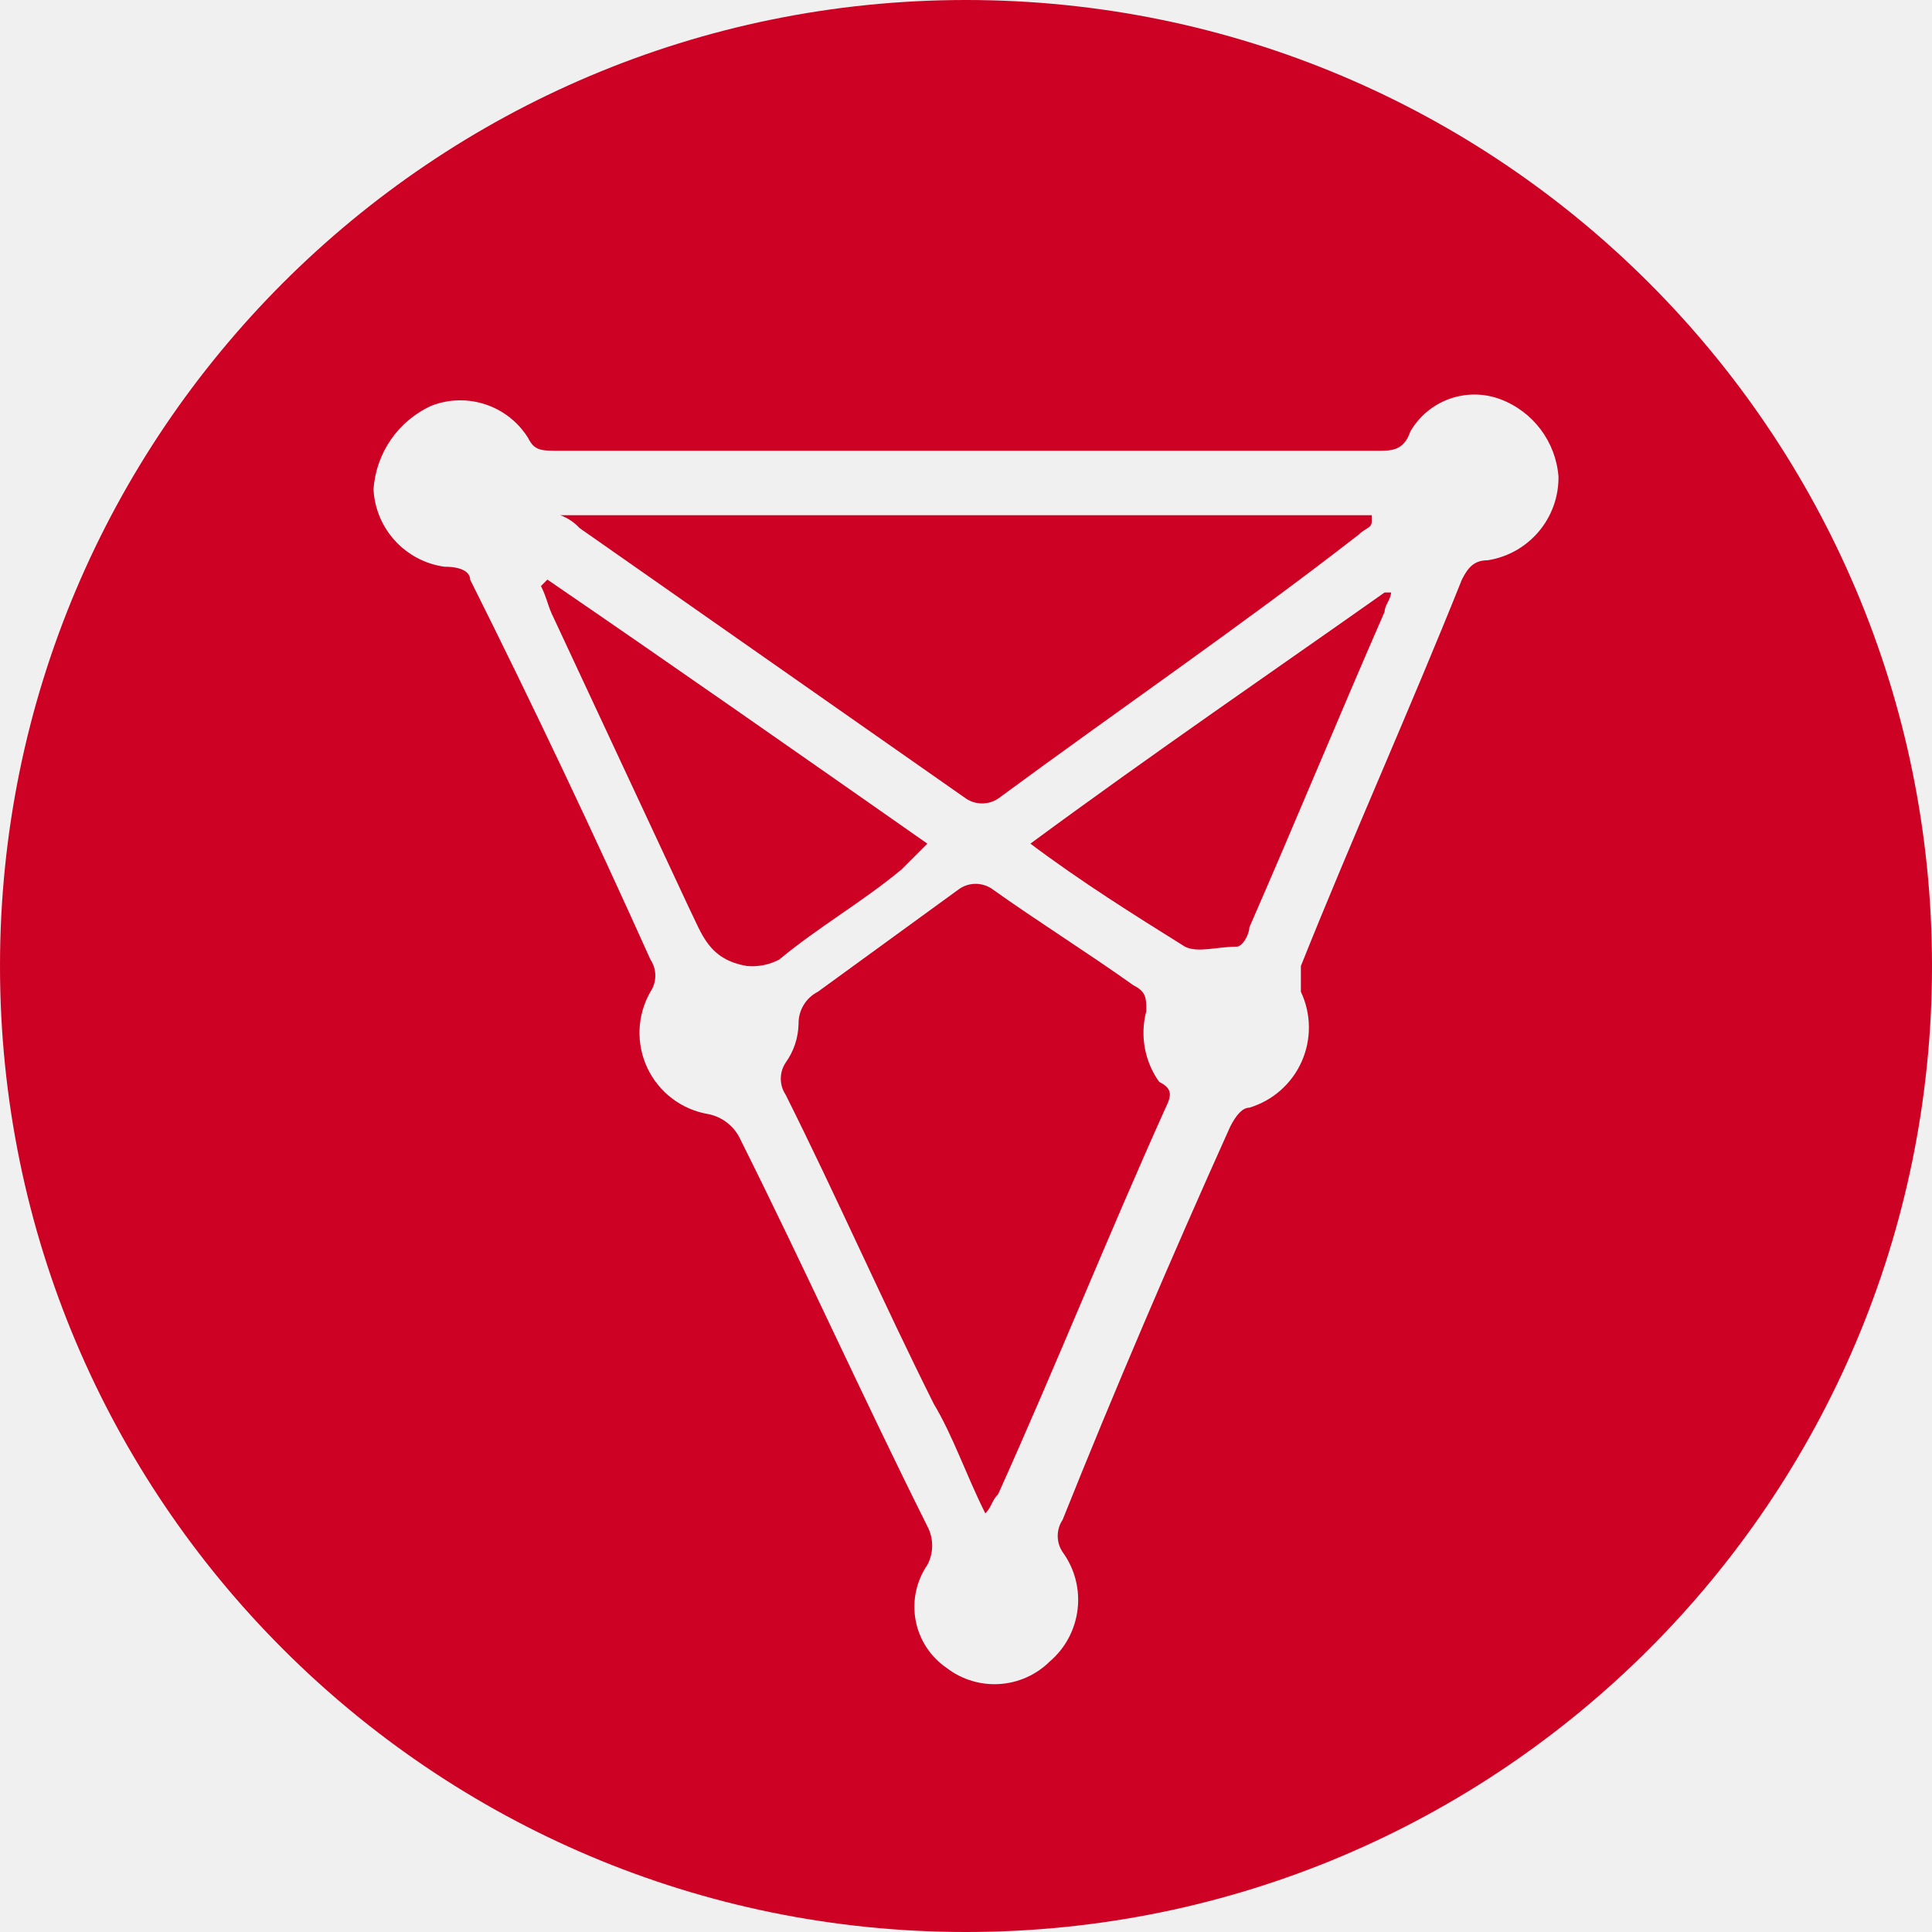
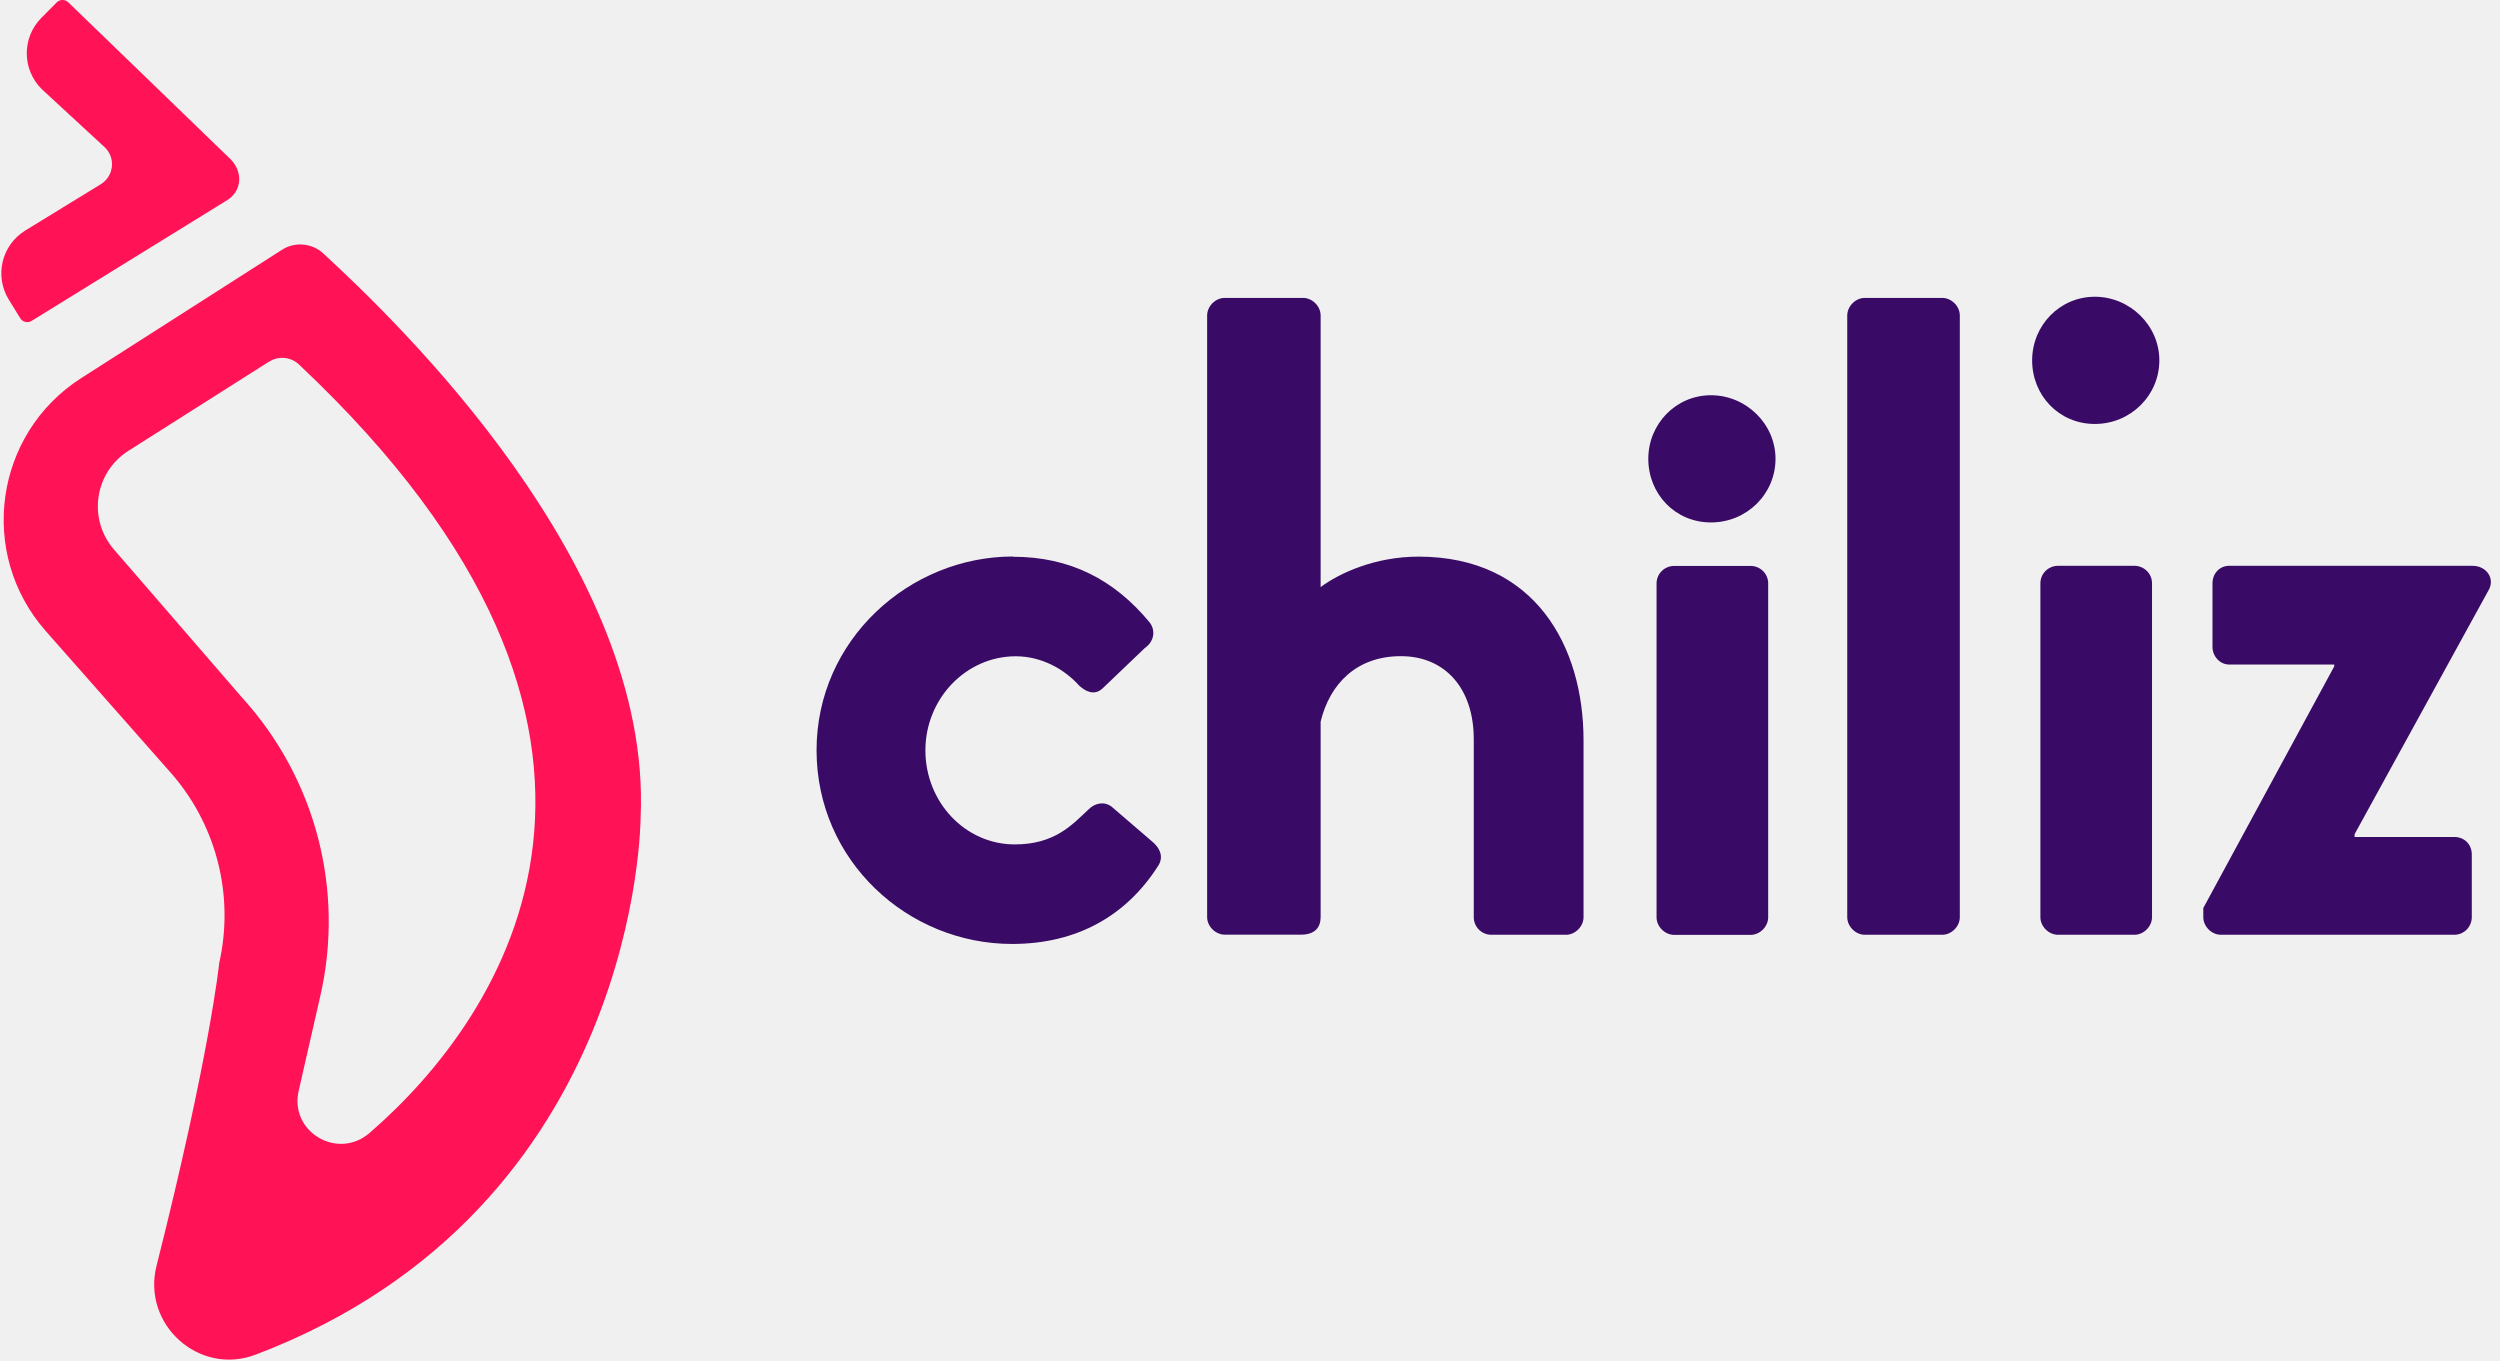
- <svg xmlns="http://www.w3.org/2000/svg" id="Calque_1" data-name="Calque 1" viewBox="0 0 30 30">
-   <path d="M17.8,15.7c0-.2,0-.3-.2-.4-.7-.5-1.5-1-2.2-1.5a.45.45,0,0,0-.5,0l-2.2,1.6a.55.55,0,0,0-.3.5,1.07,1.07,0,0,1-.2.6.45.45,0,0,0,0,.5c.8,1.6,1.5,3.2,2.3,4.8.3.5.5,1.1.8,1.7.1-.1.1-.2.2-.3.9-2,1.7-4,2.6-6,.1-.2.1-.3-.1-.4A1.31,1.31,0,0,1,17.8,15.7Z" style="fill:#cd0124" />
-   <path d="M14.4,13.1c-2-1.4-4-2.8-5.9-4.1l-.1.1c.1.2.1.3.2.5l2.1,4.5c.2.4.3.8.9.9a.9.9,0,0,0,.5-.1c.6-.5,1.3-.9,1.9-1.4Z" style="fill:#cd0124" />
-   <path d="M15,0A15,15,0,1,0,30,15,15,15,0,0,0,15,0Zm8.1,8.7c-.2,0-.3.1-.4.3-.8,2-1.7,4-2.5,6v.4a1.3,1.3,0,0,1-.8,1.8q-.15,0-.3.3c-.9,2-1.8,4.1-2.6,6.1a.45.45,0,0,0,0,.5,1.26,1.26,0,0,1-.2,1.7,1.22,1.22,0,0,1-1.6.1,1.15,1.15,0,0,1-.3-1.6.64.64,0,0,0,0-.6c-1-2-1.9-4-2.9-6a.7.7,0,0,0-.5-.4,1.28,1.28,0,0,1-.9-1.9.45.45,0,0,0,0-.5C9.2,12.9,8.3,11,7.3,9c0-.1-.1-.2-.4-.2A1.28,1.28,0,0,1,5.8,7.6a1.54,1.54,0,0,1,.9-1.3,1.24,1.24,0,0,1,1.5.5c.1.2.2.2.5.2H21.4c.2,0,.4,0,.5-.3a1.15,1.15,0,0,1,1.4-.5,1.4,1.4,0,0,1,.9,1.2A1.3,1.3,0,0,1,23.1,8.7Z" style="fill:#cd0124" />
-   <path d="M15,12.4a.45.45,0,0,0,.5,0c1.9-1.4,3.8-2.7,5.6-4.1.1-.1.2-.1.2-.2V8H8.7a.77.77,0,0,1,.3.2Z" style="fill:#cd0124" />
-   <path d="M16,13.1c.8.6,1.6,1.1,2.4,1.6.2.1.5,0,.8,0,.1,0,.2-.2.2-.3.7-1.6,1.4-3.3,2.1-4.9,0-.1.1-.2.1-.3h-.1C19.8,10.4,17.9,11.7,16,13.1Z" style="fill:#cd0124" />
+ <svg xmlns="http://www.w3.org/2000/svg" width="215" height="117" viewBox="0 0 215 117" fill="none">
+   <g clip-path="url(#clip0_252_308)">
+     <path d="M87.114 47.88C92.034 47.88 95.834 49.86 98.854 53.51C99.414 54.22 99.254 55.18 98.454 55.73L94.804 59.22C94.094 59.85 93.374 59.46 92.824 58.98C91.554 57.55 89.574 56.44 87.354 56.44C83.074 56.44 79.584 60.09 79.584 64.53C79.584 68.97 82.994 72.62 87.274 72.62C90.684 72.62 92.194 70.95 93.614 69.61C94.174 69.05 94.964 68.9 95.594 69.37L99.004 72.3C99.794 72.93 100.114 73.73 99.564 74.52C96.864 78.72 92.664 81.18 87.034 81.18C78.074 81.18 70.224 74.04 70.224 64.52C70.224 55 78.234 47.86 87.114 47.86V47.88Z" fill="#390A66" />
+     <path d="M103.814 27.13C103.814 26.34 104.524 25.62 105.324 25.62H112.064C112.854 25.62 113.574 26.33 113.574 27.13V50.49C115.164 49.3 118.254 47.87 121.984 47.87C132.054 47.87 136.184 55.64 136.184 63.65V78.88C136.184 79.67 135.474 80.39 134.674 80.39H128.254C127.384 80.39 126.744 79.68 126.744 78.88V63.57C126.744 59.21 124.284 56.43 120.474 56.43C116.664 56.43 114.364 58.81 113.574 62.06V78.87C113.574 79.74 113.094 80.38 111.904 80.38H105.324C104.534 80.38 103.814 79.67 103.814 78.87V27.13Z" fill="#390A66" />
+     <path d="M174.764 30.99C174.764 27.98 177.144 25.52 180.154 25.52C183.164 25.52 185.704 27.98 185.704 30.99C185.704 34 183.244 36.46 180.154 36.46C177.064 36.46 174.764 34 174.764 30.99ZM175.474 50.17C175.474 49.3 176.184 48.66 176.984 48.66H183.564C184.354 48.66 185.074 49.29 185.074 50.17V78.88C185.074 79.67 184.364 80.39 183.564 80.39H176.984C176.194 80.39 175.474 79.68 175.474 78.88V50.17Z" fill="#390A66" />
+     <path d="M158.864 27.13C158.864 26.34 159.574 25.62 160.374 25.62H167.034C167.824 25.62 168.544 26.33 168.544 27.13V78.88C168.544 79.67 167.834 80.39 167.034 80.39H160.374C159.584 80.39 158.864 79.68 158.864 78.88V27.13Z" fill="#390A66" />
+     <path d="M141.754 39.46C141.754 36.45 144.134 33.99 147.144 33.99C150.154 33.99 152.694 36.45 152.694 39.46C152.694 42.47 150.234 44.93 147.144 44.93C144.054 44.93 141.754 42.47 141.754 39.46ZM142.464 50.18C142.464 49.31 143.174 48.67 143.974 48.67H150.554C151.344 48.67 152.064 49.3 152.064 50.18V78.89C152.064 79.68 151.354 80.4 150.554 80.4H143.974C143.184 80.4 142.464 79.69 142.464 78.89V50.18Z" fill="#390A66" />
+     <path d="M189.484 78.09L200.744 57.31V57.15H191.704C190.914 57.15 190.274 56.44 190.274 55.64V50.17C190.274 49.3 190.904 48.66 191.704 48.66H212.644C213.834 48.66 214.624 49.77 213.994 50.8L202.494 71.74V71.98H211.064C211.934 71.98 212.574 72.61 212.574 73.49V78.88C212.574 79.67 211.944 80.39 211.064 80.39H190.994C190.204 80.39 189.484 79.68 189.484 78.88V78.09Z" fill="#390A66" />
+     <path d="M2.714 27.6L19.414 17.29C20.884 16.46 20.884 14.74 19.824 13.69L5.874 0.2C5.604 -0.07 5.154 -0.07 4.884 0.2L3.564 1.53C1.874 3.23 1.884 5.97 3.584 7.66L9.034 12.69C9.964 13.61 9.784 15.15 8.674 15.84L2.164 19.83C0.134 21.08 -0.496 23.75 0.764 25.78L1.744 27.37C1.944 27.7 2.384 27.8 2.714 27.6Z" fill="#FF1256" />
+     <path d="M18.834 82.9C20.204 76.97 18.584 70.74 14.484 66.23L3.934 54.27C-1.936 47.61 -0.486 37.29 6.994 32.51L24.254 21.48C25.364 20.77 26.824 20.9 27.794 21.79C34.104 27.61 56.074 48.59 55.094 70.26C55.094 70.26 55.124 103.91 21.984 116.5C17.114 118.35 12.184 113.9 13.464 108.85C18.044 90.71 18.844 82.89 18.844 82.89L18.834 82.9ZM23.154 31.09C20.514 32.76 15.404 36 11.044 38.77C8.124 40.62 7.534 44.63 9.794 47.25L20.824 60C27.144 66.95 29.654 76.55 27.534 85.71L25.684 93.82C24.884 97.34 29.034 99.8 31.774 97.44C43.394 87.41 59.684 63.3 25.704 31.34C25.014 30.69 23.964 30.59 23.154 31.1V31.09Z" fill="#FF1256" />
+   </g>
+   <defs>
+     <clipPath id="clip0_252_308">
+       <rect width="214.1" height="116.93" fill="white" transform="translate(0.114441)" />
+     </clipPath>
+   </defs>
</svg>
